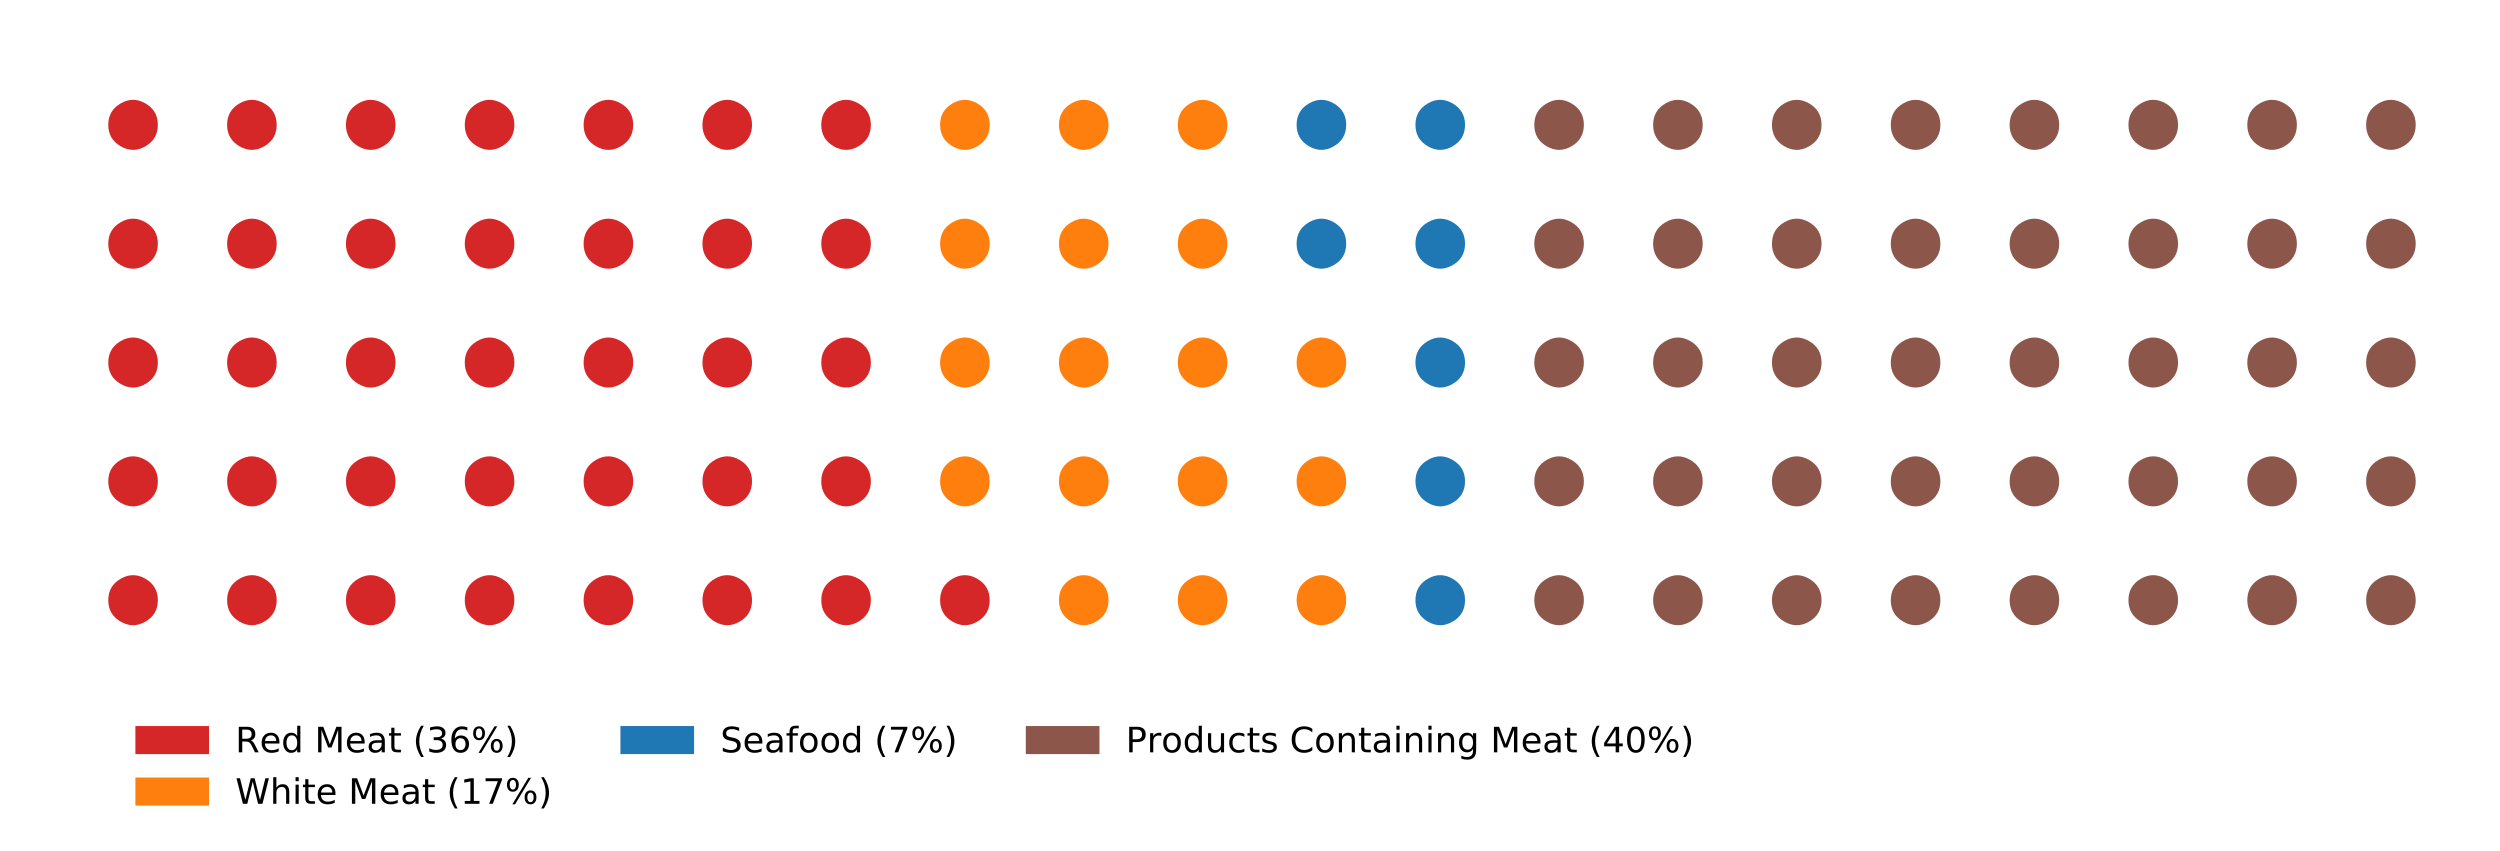
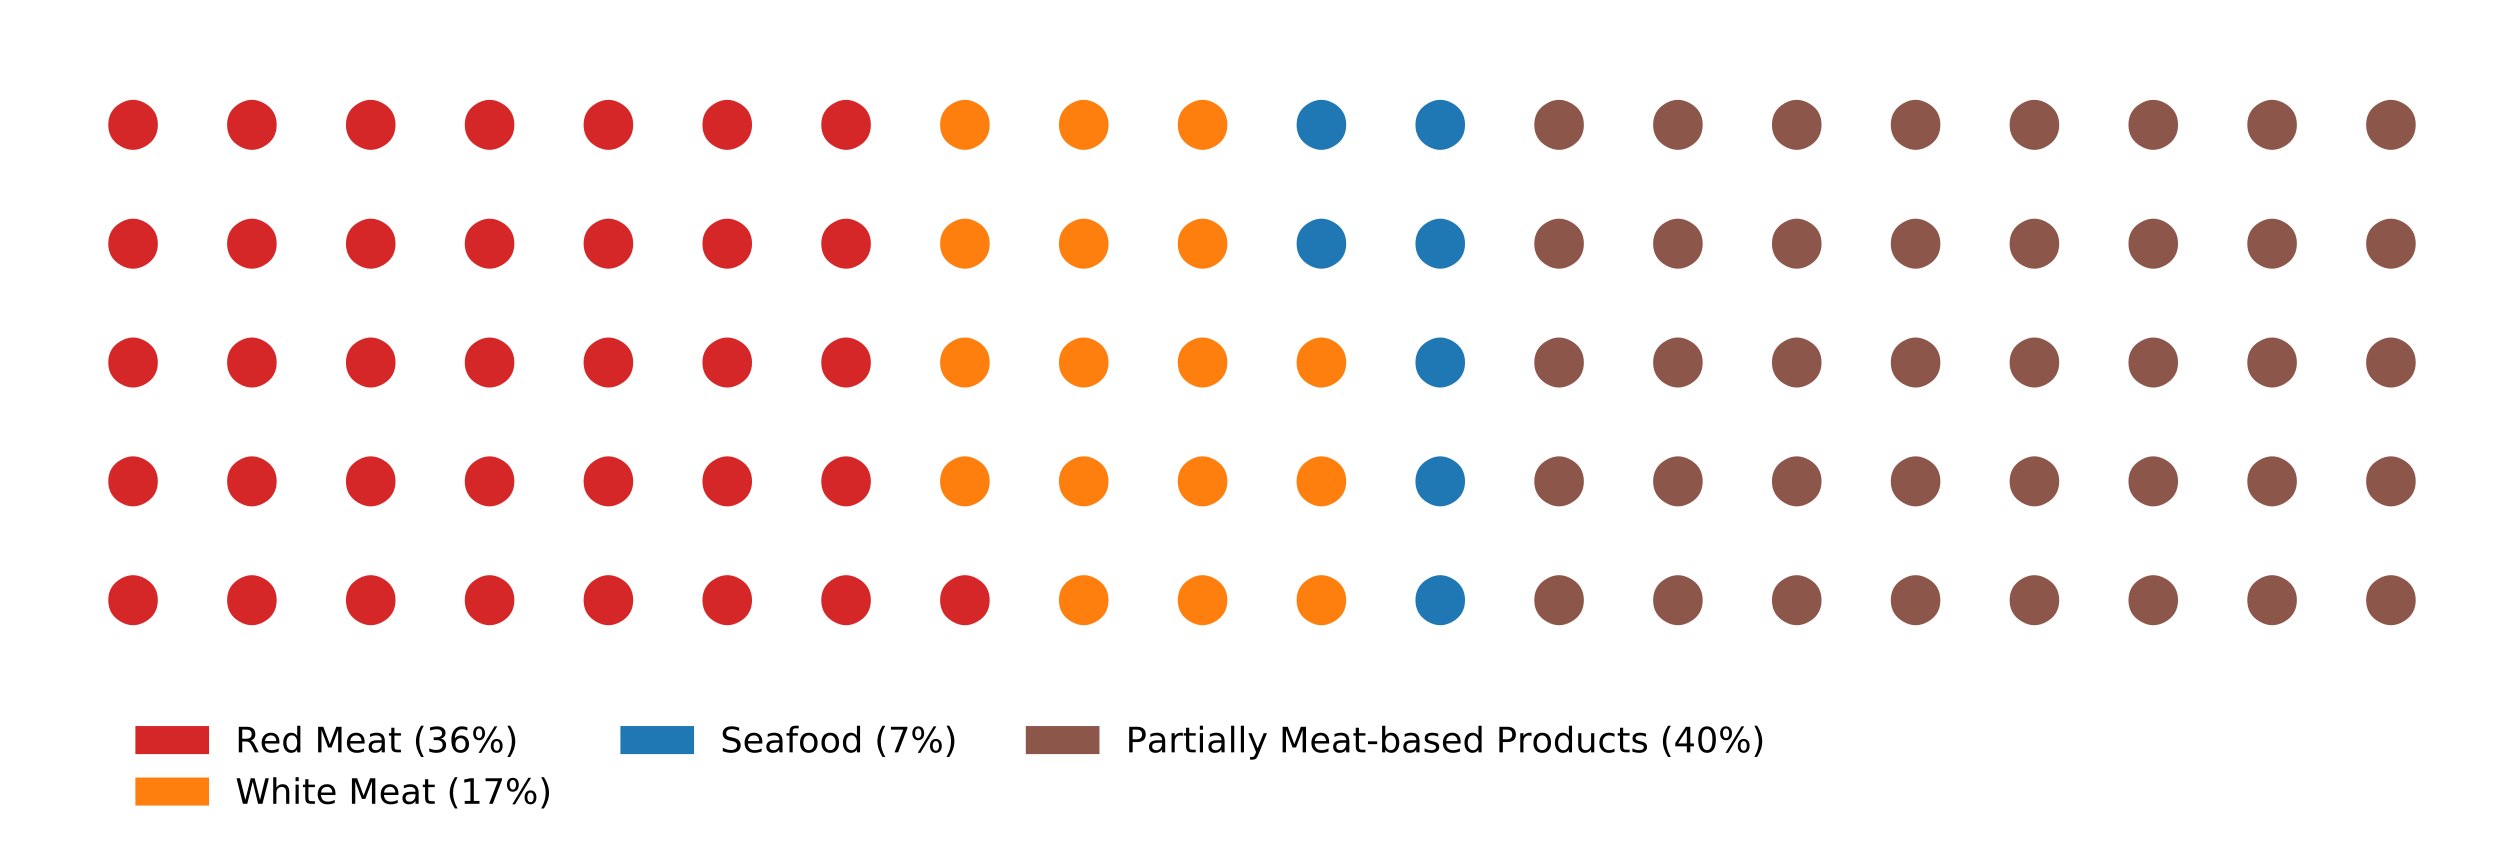
<svg xmlns="http://www.w3.org/2000/svg" xmlns:xlink="http://www.w3.org/1999/xlink" height="242.469pt" version="1.1" viewBox="0 0 712.8 242.469" width="712.8pt">
  <defs>
    <style type="text/css">
*{stroke-linecap:butt;stroke-linejoin:round;}
  </style>
  </defs>
  <g id="figure_1">
    <g id="patch_1">
      <path d="M 0 242.469  L 712.8 242.469  L 712.8 -0  L 0 -0  z " style="fill:none;" />
    </g>
    <g id="axes_1">
      <g id="text_1">
        <defs>
          <path d="M 30.719 -17.672  Q 5.469 -3.125 5.469 25.969  Q 5.469 55.078 30.719 69.625  Q 43.359 76.953 55.953 76.953  Q 68.562 76.953 81.203 69.625  Q 106.453 55.078 106.453 25.969  Q 106.453 -3.125 81.203 -17.672  Q 68.562 -25 55.953 -25  Q 43.359 -25 30.719 -17.672  z " id="DejaVuSans-2b24" />
        </defs>
        <g style="fill:#d62728;" transform="translate(30.10312 174.7632)scale(0.14 -0.14)">
          <use xlink:href="#DejaVuSans-2b24" />
        </g>
      </g>
      <g id="text_2">
        <g style="fill:#d62728;" transform="translate(30.10312 140.881)scale(0.14 -0.14)">
          <use xlink:href="#DejaVuSans-2b24" />
        </g>
      </g>
      <g id="text_3">
        <g style="fill:#d62728;" transform="translate(30.10312 106.9988)scale(0.14 -0.14)">
          <use xlink:href="#DejaVuSans-2b24" />
        </g>
      </g>
      <g id="text_4">
        <g style="fill:#d62728;" transform="translate(30.10312 73.11658)scale(0.14 -0.14)">
          <use xlink:href="#DejaVuSans-2b24" />
        </g>
      </g>
      <g id="text_5">
        <g style="fill:#d62728;" transform="translate(30.10312 39.23438)scale(0.14 -0.14)">
          <use xlink:href="#DejaVuSans-2b24" />
        </g>
      </g>
      <g id="text_6">
        <g style="fill:#d62728;" transform="translate(63.98532 174.7632)scale(0.14 -0.14)">
          <use xlink:href="#DejaVuSans-2b24" />
        </g>
      </g>
      <g id="text_7">
        <g style="fill:#d62728;" transform="translate(63.98532 140.881)scale(0.14 -0.14)">
          <use xlink:href="#DejaVuSans-2b24" />
        </g>
      </g>
      <g id="text_8">
        <g style="fill:#d62728;" transform="translate(63.98532 106.9988)scale(0.14 -0.14)">
          <use xlink:href="#DejaVuSans-2b24" />
        </g>
      </g>
      <g id="text_9">
        <g style="fill:#d62728;" transform="translate(63.98532 73.11658)scale(0.14 -0.14)">
          <use xlink:href="#DejaVuSans-2b24" />
        </g>
      </g>
      <g id="text_10">
        <g style="fill:#d62728;" transform="translate(63.98532 39.23438)scale(0.14 -0.14)">
          <use xlink:href="#DejaVuSans-2b24" />
        </g>
      </g>
      <g id="text_11">
        <g style="fill:#d62728;" transform="translate(97.86752 174.7632)scale(0.14 -0.14)">
          <use xlink:href="#DejaVuSans-2b24" />
        </g>
      </g>
      <g id="text_12">
        <g style="fill:#d62728;" transform="translate(97.86752 140.881)scale(0.14 -0.14)">
          <use xlink:href="#DejaVuSans-2b24" />
        </g>
      </g>
      <g id="text_13">
        <g style="fill:#d62728;" transform="translate(97.86752 106.9988)scale(0.14 -0.14)">
          <use xlink:href="#DejaVuSans-2b24" />
        </g>
      </g>
      <g id="text_14">
        <g style="fill:#d62728;" transform="translate(97.86752 73.11658)scale(0.14 -0.14)">
          <use xlink:href="#DejaVuSans-2b24" />
        </g>
      </g>
      <g id="text_15">
        <g style="fill:#d62728;" transform="translate(97.86752 39.23438)scale(0.14 -0.14)">
          <use xlink:href="#DejaVuSans-2b24" />
        </g>
      </g>
      <g id="text_16">
        <g style="fill:#d62728;" transform="translate(131.7497 174.7632)scale(0.14 -0.14)">
          <use xlink:href="#DejaVuSans-2b24" />
        </g>
      </g>
      <g id="text_17">
        <g style="fill:#d62728;" transform="translate(131.7497 140.881)scale(0.14 -0.14)">
          <use xlink:href="#DejaVuSans-2b24" />
        </g>
      </g>
      <g id="text_18">
        <g style="fill:#d62728;" transform="translate(131.7497 106.9988)scale(0.14 -0.14)">
          <use xlink:href="#DejaVuSans-2b24" />
        </g>
      </g>
      <g id="text_19">
        <g style="fill:#d62728;" transform="translate(131.7497 73.11658)scale(0.14 -0.14)">
          <use xlink:href="#DejaVuSans-2b24" />
        </g>
      </g>
      <g id="text_20">
        <g style="fill:#d62728;" transform="translate(131.7497 39.23438)scale(0.14 -0.14)">
          <use xlink:href="#DejaVuSans-2b24" />
        </g>
      </g>
      <g id="text_21">
        <g style="fill:#d62728;" transform="translate(165.6319 174.7632)scale(0.14 -0.14)">
          <use xlink:href="#DejaVuSans-2b24" />
        </g>
      </g>
      <g id="text_22">
        <g style="fill:#d62728;" transform="translate(165.6319 140.881)scale(0.14 -0.14)">
          <use xlink:href="#DejaVuSans-2b24" />
        </g>
      </g>
      <g id="text_23">
        <g style="fill:#d62728;" transform="translate(165.6319 106.9988)scale(0.14 -0.14)">
          <use xlink:href="#DejaVuSans-2b24" />
        </g>
      </g>
      <g id="text_24">
        <g style="fill:#d62728;" transform="translate(165.6319 73.11658)scale(0.14 -0.14)">
          <use xlink:href="#DejaVuSans-2b24" />
        </g>
      </g>
      <g id="text_25">
        <g style="fill:#d62728;" transform="translate(165.6319 39.23438)scale(0.14 -0.14)">
          <use xlink:href="#DejaVuSans-2b24" />
        </g>
      </g>
      <g id="text_26">
        <g style="fill:#d62728;" transform="translate(199.5141 174.7632)scale(0.14 -0.14)">
          <use xlink:href="#DejaVuSans-2b24" />
        </g>
      </g>
      <g id="text_27">
        <g style="fill:#d62728;" transform="translate(199.5141 140.881)scale(0.14 -0.14)">
          <use xlink:href="#DejaVuSans-2b24" />
        </g>
      </g>
      <g id="text_28">
        <g style="fill:#d62728;" transform="translate(199.5141 106.9988)scale(0.14 -0.14)">
          <use xlink:href="#DejaVuSans-2b24" />
        </g>
      </g>
      <g id="text_29">
        <g style="fill:#d62728;" transform="translate(199.5141 73.11658)scale(0.14 -0.14)">
          <use xlink:href="#DejaVuSans-2b24" />
        </g>
      </g>
      <g id="text_30">
        <g style="fill:#d62728;" transform="translate(199.5141 39.23438)scale(0.14 -0.14)">
          <use xlink:href="#DejaVuSans-2b24" />
        </g>
      </g>
      <g id="text_31">
        <g style="fill:#d62728;" transform="translate(233.3963 174.7632)scale(0.14 -0.14)">
          <use xlink:href="#DejaVuSans-2b24" />
        </g>
      </g>
      <g id="text_32">
        <g style="fill:#d62728;" transform="translate(233.3963 140.881)scale(0.14 -0.14)">
          <use xlink:href="#DejaVuSans-2b24" />
        </g>
      </g>
      <g id="text_33">
        <g style="fill:#d62728;" transform="translate(233.3963 106.9988)scale(0.14 -0.14)">
          <use xlink:href="#DejaVuSans-2b24" />
        </g>
      </g>
      <g id="text_34">
        <g style="fill:#d62728;" transform="translate(233.3963 73.11658)scale(0.14 -0.14)">
          <use xlink:href="#DejaVuSans-2b24" />
        </g>
      </g>
      <g id="text_35">
        <g style="fill:#d62728;" transform="translate(233.3963 39.23438)scale(0.14 -0.14)">
          <use xlink:href="#DejaVuSans-2b24" />
        </g>
      </g>
      <g id="text_36">
        <g style="fill:#d62728;" transform="translate(267.2785 174.7632)scale(0.14 -0.14)">
          <use xlink:href="#DejaVuSans-2b24" />
        </g>
      </g>
      <g id="text_37">
        <g style="fill:#ff7f0e;" transform="translate(267.2785 140.881)scale(0.14 -0.14)">
          <use xlink:href="#DejaVuSans-2b24" />
        </g>
      </g>
      <g id="text_38">
        <g style="fill:#ff7f0e;" transform="translate(267.2785 106.9988)scale(0.14 -0.14)">
          <use xlink:href="#DejaVuSans-2b24" />
        </g>
      </g>
      <g id="text_39">
        <g style="fill:#ff7f0e;" transform="translate(267.2785 73.11658)scale(0.14 -0.14)">
          <use xlink:href="#DejaVuSans-2b24" />
        </g>
      </g>
      <g id="text_40">
        <g style="fill:#ff7f0e;" transform="translate(267.2785 39.23438)scale(0.14 -0.14)">
          <use xlink:href="#DejaVuSans-2b24" />
        </g>
      </g>
      <g id="text_41">
        <g style="fill:#ff7f0e;" transform="translate(301.1607 174.7632)scale(0.14 -0.14)">
          <use xlink:href="#DejaVuSans-2b24" />
        </g>
      </g>
      <g id="text_42">
        <g style="fill:#ff7f0e;" transform="translate(301.1607 140.881)scale(0.14 -0.14)">
          <use xlink:href="#DejaVuSans-2b24" />
        </g>
      </g>
      <g id="text_43">
        <g style="fill:#ff7f0e;" transform="translate(301.1607 106.9988)scale(0.14 -0.14)">
          <use xlink:href="#DejaVuSans-2b24" />
        </g>
      </g>
      <g id="text_44">
        <g style="fill:#ff7f0e;" transform="translate(301.1607 73.11658)scale(0.14 -0.14)">
          <use xlink:href="#DejaVuSans-2b24" />
        </g>
      </g>
      <g id="text_45">
        <g style="fill:#ff7f0e;" transform="translate(301.1607 39.23438)scale(0.14 -0.14)">
          <use xlink:href="#DejaVuSans-2b24" />
        </g>
      </g>
      <g id="text_46">
        <g style="fill:#ff7f0e;" transform="translate(335.0429 174.7632)scale(0.14 -0.14)">
          <use xlink:href="#DejaVuSans-2b24" />
        </g>
      </g>
      <g id="text_47">
        <g style="fill:#ff7f0e;" transform="translate(335.0429 140.881)scale(0.14 -0.14)">
          <use xlink:href="#DejaVuSans-2b24" />
        </g>
      </g>
      <g id="text_48">
        <g style="fill:#ff7f0e;" transform="translate(335.0429 106.9988)scale(0.14 -0.14)">
          <use xlink:href="#DejaVuSans-2b24" />
        </g>
      </g>
      <g id="text_49">
        <g style="fill:#ff7f0e;" transform="translate(335.0429 73.11658)scale(0.14 -0.14)">
          <use xlink:href="#DejaVuSans-2b24" />
        </g>
      </g>
      <g id="text_50">
        <g style="fill:#ff7f0e;" transform="translate(335.0429 39.23438)scale(0.14 -0.14)">
          <use xlink:href="#DejaVuSans-2b24" />
        </g>
      </g>
      <g id="text_51">
        <g style="fill:#ff7f0e;" transform="translate(368.9251 174.7632)scale(0.14 -0.14)">
          <use xlink:href="#DejaVuSans-2b24" />
        </g>
      </g>
      <g id="text_52">
        <g style="fill:#ff7f0e;" transform="translate(368.9251 140.881)scale(0.14 -0.14)">
          <use xlink:href="#DejaVuSans-2b24" />
        </g>
      </g>
      <g id="text_53">
        <g style="fill:#ff7f0e;" transform="translate(368.9251 106.9988)scale(0.14 -0.14)">
          <use xlink:href="#DejaVuSans-2b24" />
        </g>
      </g>
      <g id="text_54">
        <g style="fill:#1f77b4;" transform="translate(368.9251 73.11658)scale(0.14 -0.14)">
          <use xlink:href="#DejaVuSans-2b24" />
        </g>
      </g>
      <g id="text_55">
        <g style="fill:#1f77b4;" transform="translate(368.9251 39.23438)scale(0.14 -0.14)">
          <use xlink:href="#DejaVuSans-2b24" />
        </g>
      </g>
      <g id="text_56">
        <g style="fill:#1f77b4;" transform="translate(402.8073 174.7632)scale(0.14 -0.14)">
          <use xlink:href="#DejaVuSans-2b24" />
        </g>
      </g>
      <g id="text_57">
        <g style="fill:#1f77b4;" transform="translate(402.8073 140.881)scale(0.14 -0.14)">
          <use xlink:href="#DejaVuSans-2b24" />
        </g>
      </g>
      <g id="text_58">
        <g style="fill:#1f77b4;" transform="translate(402.8073 106.9988)scale(0.14 -0.14)">
          <use xlink:href="#DejaVuSans-2b24" />
        </g>
      </g>
      <g id="text_59">
        <g style="fill:#1f77b4;" transform="translate(402.8073 73.11658)scale(0.14 -0.14)">
          <use xlink:href="#DejaVuSans-2b24" />
        </g>
      </g>
      <g id="text_60">
        <g style="fill:#1f77b4;" transform="translate(402.8073 39.23438)scale(0.14 -0.14)">
          <use xlink:href="#DejaVuSans-2b24" />
        </g>
      </g>
      <g id="text_61">
        <g style="fill:#8c564b;" transform="translate(436.6895 174.7632)scale(0.14 -0.14)">
          <use xlink:href="#DejaVuSans-2b24" />
        </g>
      </g>
      <g id="text_62">
        <g style="fill:#8c564b;" transform="translate(436.6895 140.881)scale(0.14 -0.14)">
          <use xlink:href="#DejaVuSans-2b24" />
        </g>
      </g>
      <g id="text_63">
        <g style="fill:#8c564b;" transform="translate(436.6895 106.9988)scale(0.14 -0.14)">
          <use xlink:href="#DejaVuSans-2b24" />
        </g>
      </g>
      <g id="text_64">
        <g style="fill:#8c564b;" transform="translate(436.6895 73.11658)scale(0.14 -0.14)">
          <use xlink:href="#DejaVuSans-2b24" />
        </g>
      </g>
      <g id="text_65">
        <g style="fill:#8c564b;" transform="translate(436.6895 39.23438)scale(0.14 -0.14)">
          <use xlink:href="#DejaVuSans-2b24" />
        </g>
      </g>
      <g id="text_66">
        <g style="fill:#8c564b;" transform="translate(470.5717 174.7632)scale(0.14 -0.14)">
          <use xlink:href="#DejaVuSans-2b24" />
        </g>
      </g>
      <g id="text_67">
        <g style="fill:#8c564b;" transform="translate(470.5717 140.881)scale(0.14 -0.14)">
          <use xlink:href="#DejaVuSans-2b24" />
        </g>
      </g>
      <g id="text_68">
        <g style="fill:#8c564b;" transform="translate(470.5717 106.9988)scale(0.14 -0.14)">
          <use xlink:href="#DejaVuSans-2b24" />
        </g>
      </g>
      <g id="text_69">
        <g style="fill:#8c564b;" transform="translate(470.5717 73.11658)scale(0.14 -0.14)">
          <use xlink:href="#DejaVuSans-2b24" />
        </g>
      </g>
      <g id="text_70">
        <g style="fill:#8c564b;" transform="translate(470.5717 39.23438)scale(0.14 -0.14)">
          <use xlink:href="#DejaVuSans-2b24" />
        </g>
      </g>
      <g id="text_71">
        <g style="fill:#8c564b;" transform="translate(504.4539 174.7632)scale(0.14 -0.14)">
          <use xlink:href="#DejaVuSans-2b24" />
        </g>
      </g>
      <g id="text_72">
        <g style="fill:#8c564b;" transform="translate(504.4539 140.881)scale(0.14 -0.14)">
          <use xlink:href="#DejaVuSans-2b24" />
        </g>
      </g>
      <g id="text_73">
        <g style="fill:#8c564b;" transform="translate(504.4539 106.9988)scale(0.14 -0.14)">
          <use xlink:href="#DejaVuSans-2b24" />
        </g>
      </g>
      <g id="text_74">
        <g style="fill:#8c564b;" transform="translate(504.4539 73.11658)scale(0.14 -0.14)">
          <use xlink:href="#DejaVuSans-2b24" />
        </g>
      </g>
      <g id="text_75">
        <g style="fill:#8c564b;" transform="translate(504.4539 39.23438)scale(0.14 -0.14)">
          <use xlink:href="#DejaVuSans-2b24" />
        </g>
      </g>
      <g id="text_76">
        <g style="fill:#8c564b;" transform="translate(538.3361 174.7632)scale(0.14 -0.14)">
          <use xlink:href="#DejaVuSans-2b24" />
        </g>
      </g>
      <g id="text_77">
        <g style="fill:#8c564b;" transform="translate(538.3361 140.881)scale(0.14 -0.14)">
          <use xlink:href="#DejaVuSans-2b24" />
        </g>
      </g>
      <g id="text_78">
        <g style="fill:#8c564b;" transform="translate(538.3361 106.9988)scale(0.14 -0.14)">
          <use xlink:href="#DejaVuSans-2b24" />
        </g>
      </g>
      <g id="text_79">
        <g style="fill:#8c564b;" transform="translate(538.3361 73.11658)scale(0.14 -0.14)">
          <use xlink:href="#DejaVuSans-2b24" />
        </g>
      </g>
      <g id="text_80">
        <g style="fill:#8c564b;" transform="translate(538.3361 39.23438)scale(0.14 -0.14)">
          <use xlink:href="#DejaVuSans-2b24" />
        </g>
      </g>
      <g id="text_81">
        <g style="fill:#8c564b;" transform="translate(572.2183 174.7632)scale(0.14 -0.14)">
          <use xlink:href="#DejaVuSans-2b24" />
        </g>
      </g>
      <g id="text_82">
        <g style="fill:#8c564b;" transform="translate(572.2183 140.881)scale(0.14 -0.14)">
          <use xlink:href="#DejaVuSans-2b24" />
        </g>
      </g>
      <g id="text_83">
        <g style="fill:#8c564b;" transform="translate(572.2183 106.9988)scale(0.14 -0.14)">
          <use xlink:href="#DejaVuSans-2b24" />
        </g>
      </g>
      <g id="text_84">
        <g style="fill:#8c564b;" transform="translate(572.2183 73.11658)scale(0.14 -0.14)">
          <use xlink:href="#DejaVuSans-2b24" />
        </g>
      </g>
      <g id="text_85">
        <g style="fill:#8c564b;" transform="translate(572.2183 39.23438)scale(0.14 -0.14)">
          <use xlink:href="#DejaVuSans-2b24" />
        </g>
      </g>
      <g id="text_86">
        <g style="fill:#8c564b;" transform="translate(606.1004 174.7632)scale(0.14 -0.14)">
          <use xlink:href="#DejaVuSans-2b24" />
        </g>
      </g>
      <g id="text_87">
        <g style="fill:#8c564b;" transform="translate(606.1004 140.881)scale(0.14 -0.14)">
          <use xlink:href="#DejaVuSans-2b24" />
        </g>
      </g>
      <g id="text_88">
        <g style="fill:#8c564b;" transform="translate(606.1004 106.9988)scale(0.14 -0.14)">
          <use xlink:href="#DejaVuSans-2b24" />
        </g>
      </g>
      <g id="text_89">
        <g style="fill:#8c564b;" transform="translate(606.1004 73.11658)scale(0.14 -0.14)">
          <use xlink:href="#DejaVuSans-2b24" />
        </g>
      </g>
      <g id="text_90">
        <g style="fill:#8c564b;" transform="translate(606.1004 39.23438)scale(0.14 -0.14)">
          <use xlink:href="#DejaVuSans-2b24" />
        </g>
      </g>
      <g id="text_91">
        <g style="fill:#8c564b;" transform="translate(639.9826 174.7632)scale(0.14 -0.14)">
          <use xlink:href="#DejaVuSans-2b24" />
        </g>
      </g>
      <g id="text_92">
        <g style="fill:#8c564b;" transform="translate(639.9826 140.881)scale(0.14 -0.14)">
          <use xlink:href="#DejaVuSans-2b24" />
        </g>
      </g>
      <g id="text_93">
        <g style="fill:#8c564b;" transform="translate(639.9826 106.9988)scale(0.14 -0.14)">
          <use xlink:href="#DejaVuSans-2b24" />
        </g>
      </g>
      <g id="text_94">
        <g style="fill:#8c564b;" transform="translate(639.9826 73.11658)scale(0.14 -0.14)">
          <use xlink:href="#DejaVuSans-2b24" />
        </g>
      </g>
      <g id="text_95">
        <g style="fill:#8c564b;" transform="translate(639.9826 39.23438)scale(0.14 -0.14)">
          <use xlink:href="#DejaVuSans-2b24" />
        </g>
      </g>
      <g id="text_96">
        <g style="fill:#8c564b;" transform="translate(673.8648 174.7632)scale(0.14 -0.14)">
          <use xlink:href="#DejaVuSans-2b24" />
        </g>
      </g>
      <g id="text_97">
        <g style="fill:#8c564b;" transform="translate(673.8648 140.881)scale(0.14 -0.14)">
          <use xlink:href="#DejaVuSans-2b24" />
        </g>
      </g>
      <g id="text_98">
        <g style="fill:#8c564b;" transform="translate(673.8648 106.9988)scale(0.14 -0.14)">
          <use xlink:href="#DejaVuSans-2b24" />
        </g>
      </g>
      <g id="text_99">
        <g style="fill:#8c564b;" transform="translate(673.8648 73.11658)scale(0.14 -0.14)">
          <use xlink:href="#DejaVuSans-2b24" />
        </g>
      </g>
      <g id="text_100">
        <g style="fill:#8c564b;" transform="translate(673.8648 39.23438)scale(0.14 -0.14)">
          <use xlink:href="#DejaVuSans-2b24" />
        </g>
      </g>
      <g id="legend_1">
        <g id="patch_2">
-           <path d="M 37.103 235.269  L 485.006 235.269  Q 487.006 235.269 487.006 233.269  L 487.006 204.912  Q 487.006 202.912 485.006 202.912  L 37.103 202.912  Q 35.103 202.912 35.103 204.912  L 35.103 233.269  Q 35.103 235.269 37.103 235.269  z " style="fill:none;opacity:0;" />
+           <path d="M 37.103 235.269  L 505.298 235.269  Q 507.298 235.269 507.298 233.269  L 507.298 204.912  Q 507.298 202.912 505.298 202.912  L 37.103 202.912  Q 35.103 202.912 35.103 204.912  L 35.103 233.269  Q 35.103 235.269 37.103 235.269  z " style="fill:none;opacity:0;" />
        </g>
        <g id="patch_3">
          <path d="M 39.103 214.511  L 59.103 214.511  L 59.103 207.511  L 39.103 207.511  z " style="fill:#d62728;stroke:#d62728;stroke-linejoin:miter;" />
        </g>
        <g id="text_101">
          <defs>
            <path d="M 44.391 34.188  Q 47.562 33.109 50.562 29.594  Q 53.562 26.078 56.594 19.922  L 66.609 0  L 56 0  L 46.688 18.703  Q 43.062 26.031 39.672 28.422  Q 36.281 30.812 30.422 30.812  L 19.672 30.812  L 19.672 0  L 9.812 0  L 9.812 72.906  L 32.078 72.906  Q 44.578 72.906 50.734 67.672  Q 56.891 62.453 56.891 51.906  Q 56.891 45.016 53.688 40.469  Q 50.484 35.938 44.391 34.188  z M 19.672 64.797  L 19.672 38.922  L 32.078 38.922  Q 39.203 38.922 42.844 42.219  Q 46.484 45.516 46.484 51.906  Q 46.484 58.297 42.844 61.547  Q 39.203 64.797 32.078 64.797  z " id="DejaVuSans-52" />
            <path d="M 56.203 29.594  L 56.203 25.203  L 14.891 25.203  Q 15.484 15.922 20.484 11.062  Q 25.484 6.203 34.422 6.203  Q 39.594 6.203 44.453 7.469  Q 49.312 8.734 54.109 11.281  L 54.109 2.781  Q 49.266 0.734 44.188 -0.344  Q 39.109 -1.422 33.891 -1.422  Q 20.797 -1.422 13.156 6.188  Q 5.516 13.812 5.516 26.812  Q 5.516 40.234 12.766 48.109  Q 20.016 56 32.328 56  Q 43.359 56 49.781 48.891  Q 56.203 41.797 56.203 29.594  z M 47.219 32.234  Q 47.125 39.594 43.094 43.984  Q 39.062 48.391 32.422 48.391  Q 24.906 48.391 20.391 44.141  Q 15.875 39.891 15.188 32.172  z " id="DejaVuSans-65" />
            <path d="M 45.406 46.391  L 45.406 75.984  L 54.391 75.984  L 54.391 0  L 45.406 0  L 45.406 8.203  Q 42.578 3.328 38.25 0.953  Q 33.938 -1.422 27.875 -1.422  Q 17.969 -1.422 11.734 6.484  Q 5.516 14.406 5.516 27.297  Q 5.516 40.188 11.734 48.094  Q 17.969 56 27.875 56  Q 33.938 56 38.25 53.625  Q 42.578 51.266 45.406 46.391  z M 14.797 27.297  Q 14.797 17.391 18.875 11.75  Q 22.953 6.109 30.078 6.109  Q 37.203 6.109 41.297 11.75  Q 45.406 17.391 45.406 27.297  Q 45.406 37.203 41.297 42.844  Q 37.203 48.484 30.078 48.484  Q 22.953 48.484 18.875 42.844  Q 14.797 37.203 14.797 27.297  z " id="DejaVuSans-64" />
            <path id="DejaVuSans-20" />
            <path d="M 9.812 72.906  L 24.516 72.906  L 43.109 23.297  L 61.812 72.906  L 76.516 72.906  L 76.516 0  L 66.891 0  L 66.891 64.016  L 48.094 14.016  L 38.188 14.016  L 19.391 64.016  L 19.391 0  L 9.812 0  z " id="DejaVuSans-4d" />
            <path d="M 34.281 27.484  Q 23.391 27.484 19.188 25  Q 14.984 22.516 14.984 16.5  Q 14.984 11.719 18.141 8.906  Q 21.297 6.109 26.703 6.109  Q 34.188 6.109 38.703 11.406  Q 43.219 16.703 43.219 25.484  L 43.219 27.484  z M 52.203 31.203  L 52.203 0  L 43.219 0  L 43.219 8.297  Q 40.141 3.328 35.547 0.953  Q 30.953 -1.422 24.312 -1.422  Q 15.922 -1.422 10.953 3.297  Q 6 8.016 6 15.922  Q 6 25.141 12.172 29.828  Q 18.359 34.516 30.609 34.516  L 43.219 34.516  L 43.219 35.406  Q 43.219 41.609 39.141 45  Q 35.062 48.391 27.688 48.391  Q 23 48.391 18.547 47.266  Q 14.109 46.141 10.016 43.891  L 10.016 52.203  Q 14.938 54.109 19.578 55.047  Q 24.219 56 28.609 56  Q 40.484 56 46.344 49.844  Q 52.203 43.703 52.203 31.203  z " id="DejaVuSans-61" />
            <path d="M 18.312 70.219  L 18.312 54.688  L 36.812 54.688  L 36.812 47.703  L 18.312 47.703  L 18.312 18.016  Q 18.312 11.328 20.141 9.422  Q 21.969 7.516 27.594 7.516  L 36.812 7.516  L 36.812 0  L 27.594 0  Q 17.188 0 13.234 3.875  Q 9.281 7.766 9.281 18.016  L 9.281 47.703  L 2.688 47.703  L 2.688 54.688  L 9.281 54.688  L 9.281 70.219  z " id="DejaVuSans-74" />
            <path d="M 31 75.875  Q 24.469 64.656 21.281 53.656  Q 18.109 42.672 18.109 31.391  Q 18.109 20.125 21.312 9.062  Q 24.516 -2 31 -13.188  L 23.188 -13.188  Q 15.875 -1.703 12.234 9.375  Q 8.594 20.453 8.594 31.391  Q 8.594 42.281 12.203 53.312  Q 15.828 64.359 23.188 75.875  z " id="DejaVuSans-28" />
            <path d="M 40.578 39.312  Q 47.656 37.797 51.625 33  Q 55.609 28.219 55.609 21.188  Q 55.609 10.406 48.188 4.484  Q 40.766 -1.422 27.094 -1.422  Q 22.516 -1.422 17.656 -0.516  Q 12.797 0.391 7.625 2.203  L 7.625 11.719  Q 11.719 9.328 16.594 8.109  Q 21.484 6.891 26.812 6.891  Q 36.078 6.891 40.938 10.547  Q 45.797 14.203 45.797 21.188  Q 45.797 27.641 41.281 31.266  Q 36.766 34.906 28.719 34.906  L 20.219 34.906  L 20.219 43.016  L 29.109 43.016  Q 36.375 43.016 40.234 45.922  Q 44.094 48.828 44.094 54.297  Q 44.094 59.906 40.109 62.906  Q 36.141 65.922 28.719 65.922  Q 24.656 65.922 20.016 65.031  Q 15.375 64.156 9.812 62.312  L 9.812 71.094  Q 15.438 72.656 20.344 73.438  Q 25.25 74.219 29.594 74.219  Q 40.828 74.219 47.359 69.109  Q 53.906 64.016 53.906 55.328  Q 53.906 49.266 50.438 45.094  Q 46.969 40.922 40.578 39.312  z " id="DejaVuSans-33" />
            <path d="M 33.016 40.375  Q 26.375 40.375 22.484 35.828  Q 18.609 31.297 18.609 23.391  Q 18.609 15.531 22.484 10.953  Q 26.375 6.391 33.016 6.391  Q 39.656 6.391 43.531 10.953  Q 47.406 15.531 47.406 23.391  Q 47.406 31.297 43.531 35.828  Q 39.656 40.375 33.016 40.375  z M 52.594 71.297  L 52.594 62.312  Q 48.875 64.062 45.094 64.984  Q 41.312 65.922 37.594 65.922  Q 27.828 65.922 22.672 59.328  Q 17.531 52.734 16.797 39.406  Q 19.672 43.656 24.016 45.922  Q 28.375 48.188 33.594 48.188  Q 44.578 48.188 50.953 41.516  Q 57.328 34.859 57.328 23.391  Q 57.328 12.156 50.688 5.359  Q 44.047 -1.422 33.016 -1.422  Q 20.359 -1.422 13.672 8.266  Q 6.984 17.969 6.984 36.375  Q 6.984 53.656 15.188 63.938  Q 23.391 74.219 37.203 74.219  Q 40.922 74.219 44.703 73.484  Q 48.484 72.75 52.594 71.297  z " id="DejaVuSans-36" />
            <path d="M 72.703 32.078  Q 68.453 32.078 66.031 28.469  Q 63.625 24.859 63.625 18.406  Q 63.625 12.062 66.031 8.422  Q 68.453 4.781 72.703 4.781  Q 76.859 4.781 79.266 8.422  Q 81.688 12.062 81.688 18.406  Q 81.688 24.812 79.266 28.438  Q 76.859 32.078 72.703 32.078  z M 72.703 38.281  Q 80.422 38.281 84.953 32.906  Q 89.5 27.547 89.5 18.406  Q 89.5 9.281 84.938 3.922  Q 80.375 -1.422 72.703 -1.422  Q 64.891 -1.422 60.344 3.922  Q 55.812 9.281 55.812 18.406  Q 55.812 27.594 60.375 32.938  Q 64.938 38.281 72.703 38.281  z M 22.312 68.016  Q 18.109 68.016 15.688 64.375  Q 13.281 60.75 13.281 54.391  Q 13.281 47.953 15.672 44.328  Q 18.062 40.719 22.312 40.719  Q 26.562 40.719 28.969 44.328  Q 31.391 47.953 31.391 54.391  Q 31.391 60.688 28.953 64.344  Q 26.516 68.016 22.312 68.016  z M 66.406 74.219  L 74.219 74.219  L 28.609 -1.422  L 20.797 -1.422  z M 22.312 74.219  Q 30.031 74.219 34.609 68.875  Q 39.203 63.531 39.203 54.391  Q 39.203 45.172 34.641 39.844  Q 30.078 34.516 22.312 34.516  Q 14.547 34.516 10.031 39.859  Q 5.516 45.219 5.516 54.391  Q 5.516 63.484 10.047 68.844  Q 14.594 74.219 22.312 74.219  z " id="DejaVuSans-25" />
            <path d="M 8.016 75.875  L 15.828 75.875  Q 23.141 64.359 26.781 53.312  Q 30.422 42.281 30.422 31.391  Q 30.422 20.453 26.781 9.375  Q 23.141 -1.703 15.828 -13.188  L 8.016 -13.188  Q 14.5 -2 17.703 9.062  Q 20.906 20.125 20.906 31.391  Q 20.906 42.672 17.703 53.656  Q 14.5 64.656 8.016 75.875  z " id="DejaVuSans-29" />
          </defs>
          <g transform="translate(67.10313 214.5109)scale(0.1 -0.1)">
            <use xlink:href="#DejaVuSans-52" />
            <use x="69.42" xlink:href="#DejaVuSans-65" />
            <use x="130.943" xlink:href="#DejaVuSans-64" />
            <use x="194.42" xlink:href="#DejaVuSans-20" />
            <use x="226.207" xlink:href="#DejaVuSans-4d" />
            <use x="312.486" xlink:href="#DejaVuSans-65" />
            <use x="374.01" xlink:href="#DejaVuSans-61" />
            <use x="435.289" xlink:href="#DejaVuSans-74" />
            <use x="474.498" xlink:href="#DejaVuSans-20" />
            <use x="506.285" xlink:href="#DejaVuSans-28" />
            <use x="545.299" xlink:href="#DejaVuSans-33" />
            <use x="608.922" xlink:href="#DejaVuSans-36" />
            <use x="672.545" xlink:href="#DejaVuSans-25" />
            <use x="767.564" xlink:href="#DejaVuSans-29" />
          </g>
        </g>
        <g id="patch_4">
          <path d="M 39.103 229.189  L 59.103 229.189  L 59.103 222.189  L 39.103 222.189  z " style="fill:#ff7f0e;stroke:#ff7f0e;stroke-linejoin:miter;" />
        </g>
        <g id="text_102">
          <defs>
            <path d="M 3.328 72.906  L 13.281 72.906  L 28.609 11.281  L 43.891 72.906  L 54.984 72.906  L 70.312 11.281  L 85.594 72.906  L 95.609 72.906  L 77.297 0  L 64.891 0  L 49.516 63.281  L 33.984 0  L 21.578 0  z " id="DejaVuSans-57" />
            <path d="M 54.891 33.016  L 54.891 0  L 45.906 0  L 45.906 32.719  Q 45.906 40.484 42.875 44.328  Q 39.844 48.188 33.797 48.188  Q 26.516 48.188 22.312 43.547  Q 18.109 38.922 18.109 30.906  L 18.109 0  L 9.078 0  L 9.078 75.984  L 18.109 75.984  L 18.109 46.188  Q 21.344 51.125 25.703 53.562  Q 30.078 56 35.797 56  Q 45.219 56 50.047 50.172  Q 54.891 44.344 54.891 33.016  z " id="DejaVuSans-68" />
            <path d="M 9.422 54.688  L 18.406 54.688  L 18.406 0  L 9.422 0  z M 9.422 75.984  L 18.406 75.984  L 18.406 64.594  L 9.422 64.594  z " id="DejaVuSans-69" />
            <path d="M 12.406 8.297  L 28.516 8.297  L 28.516 63.922  L 10.984 60.406  L 10.984 69.391  L 28.422 72.906  L 38.281 72.906  L 38.281 8.297  L 54.391 8.297  L 54.391 0  L 12.406 0  z " id="DejaVuSans-31" />
            <path d="M 8.203 72.906  L 55.078 72.906  L 55.078 68.703  L 28.609 0  L 18.312 0  L 43.219 64.594  L 8.203 64.594  z " id="DejaVuSans-37" />
          </defs>
          <g transform="translate(67.10313 229.1891)scale(0.1 -0.1)">
            <use xlink:href="#DejaVuSans-57" />
            <use x="98.877" xlink:href="#DejaVuSans-68" />
            <use x="162.256" xlink:href="#DejaVuSans-69" />
            <use x="190.039" xlink:href="#DejaVuSans-74" />
            <use x="229.248" xlink:href="#DejaVuSans-65" />
            <use x="290.771" xlink:href="#DejaVuSans-20" />
            <use x="322.559" xlink:href="#DejaVuSans-4d" />
            <use x="408.838" xlink:href="#DejaVuSans-65" />
            <use x="470.361" xlink:href="#DejaVuSans-61" />
            <use x="531.641" xlink:href="#DejaVuSans-74" />
            <use x="570.85" xlink:href="#DejaVuSans-20" />
            <use x="602.637" xlink:href="#DejaVuSans-28" />
            <use x="641.65" xlink:href="#DejaVuSans-31" />
            <use x="705.273" xlink:href="#DejaVuSans-37" />
            <use x="768.896" xlink:href="#DejaVuSans-25" />
            <use x="863.916" xlink:href="#DejaVuSans-29" />
          </g>
        </g>
        <g id="patch_5">
          <path d="M 177.395 214.511  L 197.395 214.511  L 197.395 207.511  L 177.395 207.511  z " style="fill:#1f77b4;stroke:#1f77b4;stroke-linejoin:miter;" />
        </g>
        <g id="text_103">
          <defs>
            <path d="M 53.516 70.516  L 53.516 60.891  Q 47.906 63.578 42.922 64.891  Q 37.938 66.219 33.297 66.219  Q 25.25 66.219 20.875 63.094  Q 16.5 59.969 16.5 54.203  Q 16.5 49.359 19.406 46.891  Q 22.312 44.438 30.422 42.922  L 36.375 41.703  Q 47.406 39.594 52.656 34.297  Q 57.906 29 57.906 20.125  Q 57.906 9.516 50.797 4.047  Q 43.703 -1.422 29.984 -1.422  Q 24.812 -1.422 18.969 -0.25  Q 13.141 0.922 6.891 3.219  L 6.891 13.375  Q 12.891 10.016 18.656 8.297  Q 24.422 6.594 29.984 6.594  Q 38.422 6.594 43.016 9.906  Q 47.609 13.234 47.609 19.391  Q 47.609 24.75 44.312 27.781  Q 41.016 30.812 33.5 32.328  L 27.484 33.5  Q 16.453 35.688 11.516 40.375  Q 6.594 45.062 6.594 53.422  Q 6.594 63.094 13.406 68.656  Q 20.219 74.219 32.172 74.219  Q 37.312 74.219 42.625 73.281  Q 47.953 72.359 53.516 70.516  z " id="DejaVuSans-53" />
            <path d="M 37.109 75.984  L 37.109 68.5  L 28.516 68.5  Q 23.688 68.5 21.797 66.547  Q 19.922 64.594 19.922 59.516  L 19.922 54.688  L 34.719 54.688  L 34.719 47.703  L 19.922 47.703  L 19.922 0  L 10.891 0  L 10.891 47.703  L 2.297 47.703  L 2.297 54.688  L 10.891 54.688  L 10.891 58.5  Q 10.891 67.625 15.141 71.797  Q 19.391 75.984 28.609 75.984  z " id="DejaVuSans-66" />
            <path d="M 30.609 48.391  Q 23.391 48.391 19.188 42.75  Q 14.984 37.109 14.984 27.297  Q 14.984 17.484 19.156 11.844  Q 23.344 6.203 30.609 6.203  Q 37.797 6.203 41.984 11.859  Q 46.188 17.531 46.188 27.297  Q 46.188 37.016 41.984 42.703  Q 37.797 48.391 30.609 48.391  z M 30.609 56  Q 42.328 56 49.016 48.375  Q 55.719 40.766 55.719 27.297  Q 55.719 13.875 49.016 6.219  Q 42.328 -1.422 30.609 -1.422  Q 18.844 -1.422 12.172 6.219  Q 5.516 13.875 5.516 27.297  Q 5.516 40.766 12.172 48.375  Q 18.844 56 30.609 56  z " id="DejaVuSans-6f" />
          </defs>
          <g transform="translate(205.3953 214.5109)scale(0.1 -0.1)">
            <use xlink:href="#DejaVuSans-53" />
            <use x="63.477" xlink:href="#DejaVuSans-65" />
            <use x="125" xlink:href="#DejaVuSans-61" />
            <use x="186.279" xlink:href="#DejaVuSans-66" />
            <use x="221.484" xlink:href="#DejaVuSans-6f" />
            <use x="282.666" xlink:href="#DejaVuSans-6f" />
            <use x="343.848" xlink:href="#DejaVuSans-64" />
            <use x="407.324" xlink:href="#DejaVuSans-20" />
            <use x="439.111" xlink:href="#DejaVuSans-28" />
            <use x="478.125" xlink:href="#DejaVuSans-37" />
            <use x="541.748" xlink:href="#DejaVuSans-25" />
            <use x="636.768" xlink:href="#DejaVuSans-29" />
          </g>
        </g>
        <g id="patch_6">
          <path d="M 292.977 214.511  L 312.977 214.511  L 312.977 207.511  L 292.977 207.511  z " style="fill:#8c564b;stroke:#8c564b;stroke-linejoin:miter;" />
        </g>
        <g id="text_104">
          <defs>
            <path d="M 19.672 64.797  L 19.672 37.406  L 32.078 37.406  Q 38.969 37.406 42.719 40.969  Q 46.484 44.531 46.484 51.125  Q 46.484 57.672 42.719 61.234  Q 38.969 64.797 32.078 64.797  z M 9.812 72.906  L 32.078 72.906  Q 44.344 72.906 50.609 67.359  Q 56.891 61.812 56.891 51.125  Q 56.891 40.328 50.609 34.812  Q 44.344 29.297 32.078 29.297  L 19.672 29.297  L 19.672 0  L 9.812 0  z " id="DejaVuSans-50" />
            <path d="M 41.109 46.297  Q 39.594 47.172 37.812 47.578  Q 36.031 48 33.891 48  Q 26.266 48 22.188 43.047  Q 18.109 38.094 18.109 28.812  L 18.109 0  L 9.078 0  L 9.078 54.688  L 18.109 54.688  L 18.109 46.188  Q 20.953 51.172 25.484 53.578  Q 30.031 56 36.531 56  Q 37.453 56 38.578 55.875  Q 39.703 55.766 41.062 55.516  z " id="DejaVuSans-72" />
+             <path d="M 9.422 75.984  L 18.406 75.984  L 18.406 0  L 9.422 0  z " id="DejaVuSans-6c" />
+             <path d="M 32.172 -5.078  Q 28.375 -14.844 24.75 -17.812  Q 21.141 -20.797 15.094 -20.797  L 7.906 -20.797  L 7.906 -13.281  L 13.188 -13.281  Q 16.891 -13.281 18.938 -11.516  Q 21 -9.766 23.484 -3.219  L 25.094 0.875  L 2.984 54.688  L 12.5 54.688  L 29.594 11.922  L 46.688 54.688  L 56.203 54.688  z " id="DejaVuSans-79" />
+             <path d="M 4.891 31.391  L 31.203 31.391  L 31.203 23.391  L 4.891 23.391  z " id="DejaVuSans-2d" />
+             <path d="M 48.688 27.297  Q 48.688 37.203 44.609 42.844  Q 40.531 48.484 33.406 48.484  Q 26.266 48.484 22.188 42.844  Q 18.109 37.203 18.109 27.297  Q 18.109 17.391 22.188 11.75  Q 26.266 6.109 33.406 6.109  Q 40.531 6.109 44.609 11.75  Q 48.688 17.391 48.688 27.297  z M 18.109 46.391  Q 20.953 51.266 25.266 53.625  Q 29.594 56 35.594 56  Q 45.562 56 51.781 48.094  Q 58.016 40.188 58.016 27.297  Q 58.016 14.406 51.781 6.484  Q 45.562 -1.422 35.594 -1.422  Q 29.594 -1.422 25.266 0.953  Q 20.953 3.328 18.109 8.203  L 18.109 0  L 9.078 0  L 9.078 75.984  L 18.109 75.984  z " id="DejaVuSans-62" />
+             <path d="M 44.281 53.078  L 44.281 44.578  Q 40.484 46.531 36.375 47.5  Q 32.281 48.484 27.875 48.484  Q 21.188 48.484 17.844 46.438  Q 14.5 44.391 14.5 40.281  Q 14.5 37.156 16.891 35.375  Q 19.281 33.594 26.516 31.984  L 29.594 31.297  Q 39.156 29.25 43.188 25.516  Q 47.219 21.781 47.219 15.094  Q 47.219 7.469 41.188 3.016  Q 35.156 -1.422 24.609 -1.422  Q 20.219 -1.422 15.453 -0.562  Q 10.688 0.297 5.422 2  L 5.422 11.281  Q 10.406 8.688 15.234 7.391  Q 20.062 6.109 24.812 6.109  Q 31.156 6.109 34.562 8.281  Q 37.984 10.453 37.984 14.406  Q 37.984 18.062 35.516 20.016  Q 33.062 21.969 24.703 23.781  L 21.578 24.516  Q 13.234 26.266 9.516 29.906  Q 5.812 33.547 5.812 39.891  Q 5.812 47.609 11.281 51.797  Q 16.75 56 26.812 56  Q 31.781 56 36.172 55.266  Q 40.578 54.547 44.281 53.078  z " id="DejaVuSans-73" />
            <path d="M 8.5 21.578  L 8.5 54.688  L 17.484 54.688  L 17.484 21.922  Q 17.484 14.156 20.5 10.266  Q 23.531 6.391 29.594 6.391  Q 36.859 6.391 41.078 11.031  Q 45.312 15.672 45.312 23.688  L 45.312 54.688  L 54.297 54.688  L 54.297 0  L 45.312 0  L 45.312 8.406  Q 42.047 3.422 37.719 1  Q 33.406 -1.422 27.688 -1.422  Q 18.266 -1.422 13.375 4.438  Q 8.5 10.297 8.5 21.578  z M 31.109 56  z " id="DejaVuSans-75" />
            <path d="M 48.781 52.594  L 48.781 44.188  Q 44.969 46.297 41.141 47.344  Q 37.312 48.391 33.406 48.391  Q 24.656 48.391 19.812 42.844  Q 14.984 37.312 14.984 27.297  Q 14.984 17.281 19.812 11.734  Q 24.656 6.203 33.406 6.203  Q 37.312 6.203 41.141 7.25  Q 44.969 8.297 48.781 10.406  L 48.781 2.094  Q 45.016 0.344 40.984 -0.531  Q 36.969 -1.422 32.422 -1.422  Q 20.062 -1.422 12.781 6.344  Q 5.516 14.109 5.516 27.297  Q 5.516 40.672 12.859 48.328  Q 20.219 56 33.016 56  Q 37.156 56 41.109 55.141  Q 45.062 54.297 48.781 52.594  z " id="DejaVuSans-63" />
-             <path d="M 44.281 53.078  L 44.281 44.578  Q 40.484 46.531 36.375 47.5  Q 32.281 48.484 27.875 48.484  Q 21.188 48.484 17.844 46.438  Q 14.5 44.391 14.5 40.281  Q 14.5 37.156 16.891 35.375  Q 19.281 33.594 26.516 31.984  L 29.594 31.297  Q 39.156 29.25 43.188 25.516  Q 47.219 21.781 47.219 15.094  Q 47.219 7.469 41.188 3.016  Q 35.156 -1.422 24.609 -1.422  Q 20.219 -1.422 15.453 -0.562  Q 10.688 0.297 5.422 2  L 5.422 11.281  Q 10.406 8.688 15.234 7.391  Q 20.062 6.109 24.812 6.109  Q 31.156 6.109 34.562 8.281  Q 37.984 10.453 37.984 14.406  Q 37.984 18.062 35.516 20.016  Q 33.062 21.969 24.703 23.781  L 21.578 24.516  Q 13.234 26.266 9.516 29.906  Q 5.812 33.547 5.812 39.891  Q 5.812 47.609 11.281 51.797  Q 16.75 56 26.812 56  Q 31.781 56 36.172 55.266  Q 40.578 54.547 44.281 53.078  z " id="DejaVuSans-73" />
-             <path d="M 64.406 67.281  L 64.406 56.891  Q 59.422 61.531 53.781 63.812  Q 48.141 66.109 41.797 66.109  Q 29.297 66.109 22.656 58.469  Q 16.016 50.828 16.016 36.375  Q 16.016 21.969 22.656 14.328  Q 29.297 6.688 41.797 6.688  Q 48.141 6.688 53.781 8.984  Q 59.422 11.281 64.406 15.922  L 64.406 5.609  Q 59.234 2.094 53.438 0.328  Q 47.656 -1.422 41.219 -1.422  Q 24.656 -1.422 15.125 8.703  Q 5.609 18.844 5.609 36.375  Q 5.609 53.953 15.125 64.078  Q 24.656 74.219 41.219 74.219  Q 47.75 74.219 53.531 72.484  Q 59.328 70.75 64.406 67.281  z " id="DejaVuSans-43" />
-             <path d="M 54.891 33.016  L 54.891 0  L 45.906 0  L 45.906 32.719  Q 45.906 40.484 42.875 44.328  Q 39.844 48.188 33.797 48.188  Q 26.516 48.188 22.312 43.547  Q 18.109 38.922 18.109 30.906  L 18.109 0  L 9.078 0  L 9.078 54.688  L 18.109 54.688  L 18.109 46.188  Q 21.344 51.125 25.703 53.562  Q 30.078 56 35.797 56  Q 45.219 56 50.047 50.172  Q 54.891 44.344 54.891 33.016  z " id="DejaVuSans-6e" />
-             <path d="M 45.406 27.984  Q 45.406 37.75 41.375 43.109  Q 37.359 48.484 30.078 48.484  Q 22.859 48.484 18.828 43.109  Q 14.797 37.75 14.797 27.984  Q 14.797 18.266 18.828 12.891  Q 22.859 7.516 30.078 7.516  Q 37.359 7.516 41.375 12.891  Q 45.406 18.266 45.406 27.984  z M 54.391 6.781  Q 54.391 -7.172 48.188 -13.984  Q 42 -20.797 29.203 -20.797  Q 24.469 -20.797 20.266 -20.094  Q 16.062 -19.391 12.109 -17.922  L 12.109 -9.188  Q 16.062 -11.328 19.922 -12.344  Q 23.781 -13.375 27.781 -13.375  Q 36.625 -13.375 41.016 -8.766  Q 45.406 -4.156 45.406 5.172  L 45.406 9.625  Q 42.625 4.781 38.281 2.391  Q 33.938 0 27.875 0  Q 17.828 0 11.672 7.656  Q 5.516 15.328 5.516 27.984  Q 5.516 40.672 11.672 48.328  Q 17.828 56 27.875 56  Q 33.938 56 38.281 53.609  Q 42.625 51.219 45.406 46.391  L 45.406 54.688  L 54.391 54.688  z " id="DejaVuSans-67" />
            <path d="M 37.797 64.312  L 12.891 25.391  L 37.797 25.391  z M 35.203 72.906  L 47.609 72.906  L 47.609 25.391  L 58.016 25.391  L 58.016 17.188  L 47.609 17.188  L 47.609 0  L 37.797 0  L 37.797 17.188  L 4.891 17.188  L 4.891 26.703  z " id="DejaVuSans-34" />
            <path d="M 31.781 66.406  Q 24.172 66.406 20.328 58.906  Q 16.5 51.422 16.5 36.375  Q 16.5 21.391 20.328 13.891  Q 24.172 6.391 31.781 6.391  Q 39.453 6.391 43.281 13.891  Q 47.125 21.391 47.125 36.375  Q 47.125 51.422 43.281 58.906  Q 39.453 66.406 31.781 66.406  z M 31.781 74.219  Q 44.047 74.219 50.516 64.516  Q 56.984 54.828 56.984 36.375  Q 56.984 17.969 50.516 8.266  Q 44.047 -1.422 31.781 -1.422  Q 19.531 -1.422 13.062 8.266  Q 6.594 17.969 6.594 36.375  Q 6.594 54.828 13.062 64.516  Q 19.531 74.219 31.781 74.219  z " id="DejaVuSans-30" />
          </defs>
          <g transform="translate(320.9766 214.5109)scale(0.1 -0.1)">
            <use xlink:href="#DejaVuSans-50" />
-             <use x="60.287" xlink:href="#DejaVuSans-72" />
-             <use x="101.369" xlink:href="#DejaVuSans-6f" />
-             <use x="162.551" xlink:href="#DejaVuSans-64" />
-             <use x="226.027" xlink:href="#DejaVuSans-75" />
-             <use x="289.406" xlink:href="#DejaVuSans-63" />
-             <use x="344.387" xlink:href="#DejaVuSans-74" />
-             <use x="383.596" xlink:href="#DejaVuSans-73" />
-             <use x="435.695" xlink:href="#DejaVuSans-20" />
-             <use x="467.482" xlink:href="#DejaVuSans-43" />
-             <use x="537.307" xlink:href="#DejaVuSans-6f" />
-             <use x="598.488" xlink:href="#DejaVuSans-6e" />
-             <use x="661.867" xlink:href="#DejaVuSans-74" />
-             <use x="701.076" xlink:href="#DejaVuSans-61" />
-             <use x="762.355" xlink:href="#DejaVuSans-69" />
-             <use x="790.139" xlink:href="#DejaVuSans-6e" />
-             <use x="853.518" xlink:href="#DejaVuSans-69" />
-             <use x="881.301" xlink:href="#DejaVuSans-6e" />
-             <use x="944.68" xlink:href="#DejaVuSans-67" />
-             <use x="1008.156" xlink:href="#DejaVuSans-20" />
-             <use x="1039.943" xlink:href="#DejaVuSans-4d" />
-             <use x="1126.223" xlink:href="#DejaVuSans-65" />
-             <use x="1187.746" xlink:href="#DejaVuSans-61" />
-             <use x="1249.025" xlink:href="#DejaVuSans-74" />
-             <use x="1288.234" xlink:href="#DejaVuSans-20" />
-             <use x="1320.021" xlink:href="#DejaVuSans-28" />
-             <use x="1359.035" xlink:href="#DejaVuSans-34" />
-             <use x="1422.658" xlink:href="#DejaVuSans-30" />
-             <use x="1486.281" xlink:href="#DejaVuSans-25" />
-             <use x="1581.301" xlink:href="#DejaVuSans-29" />
+             <use x="60.24" xlink:href="#DejaVuSans-61" />
+             <use x="121.52" xlink:href="#DejaVuSans-72" />
+             <use x="162.633" xlink:href="#DejaVuSans-74" />
+             <use x="201.842" xlink:href="#DejaVuSans-69" />
+             <use x="229.625" xlink:href="#DejaVuSans-61" />
+             <use x="290.904" xlink:href="#DejaVuSans-6c" />
+             <use x="318.688" xlink:href="#DejaVuSans-6c" />
+             <use x="346.471" xlink:href="#DejaVuSans-79" />
+             <use x="405.65" xlink:href="#DejaVuSans-20" />
+             <use x="437.438" xlink:href="#DejaVuSans-4d" />
+             <use x="523.717" xlink:href="#DejaVuSans-65" />
+             <use x="585.24" xlink:href="#DejaVuSans-61" />
+             <use x="646.52" xlink:href="#DejaVuSans-74" />
+             <use x="685.729" xlink:href="#DejaVuSans-2d" />
+             <use x="721.812" xlink:href="#DejaVuSans-62" />
+             <use x="785.289" xlink:href="#DejaVuSans-61" />
+             <use x="846.568" xlink:href="#DejaVuSans-73" />
+             <use x="898.668" xlink:href="#DejaVuSans-65" />
+             <use x="960.191" xlink:href="#DejaVuSans-64" />
+             <use x="1023.668" xlink:href="#DejaVuSans-20" />
+             <use x="1055.455" xlink:href="#DejaVuSans-50" />
+             <use x="1115.742" xlink:href="#DejaVuSans-72" />
+             <use x="1156.824" xlink:href="#DejaVuSans-6f" />
+             <use x="1218.006" xlink:href="#DejaVuSans-64" />
+             <use x="1281.482" xlink:href="#DejaVuSans-75" />
+             <use x="1344.861" xlink:href="#DejaVuSans-63" />
+             <use x="1399.842" xlink:href="#DejaVuSans-74" />
+             <use x="1439.051" xlink:href="#DejaVuSans-73" />
+             <use x="1491.15" xlink:href="#DejaVuSans-20" />
+             <use x="1522.938" xlink:href="#DejaVuSans-28" />
+             <use x="1561.951" xlink:href="#DejaVuSans-34" />
+             <use x="1625.574" xlink:href="#DejaVuSans-30" />
+             <use x="1689.197" xlink:href="#DejaVuSans-25" />
+             <use x="1784.217" xlink:href="#DejaVuSans-29" />
          </g>
        </g>
      </g>
    </g>
  </g>
</svg>
